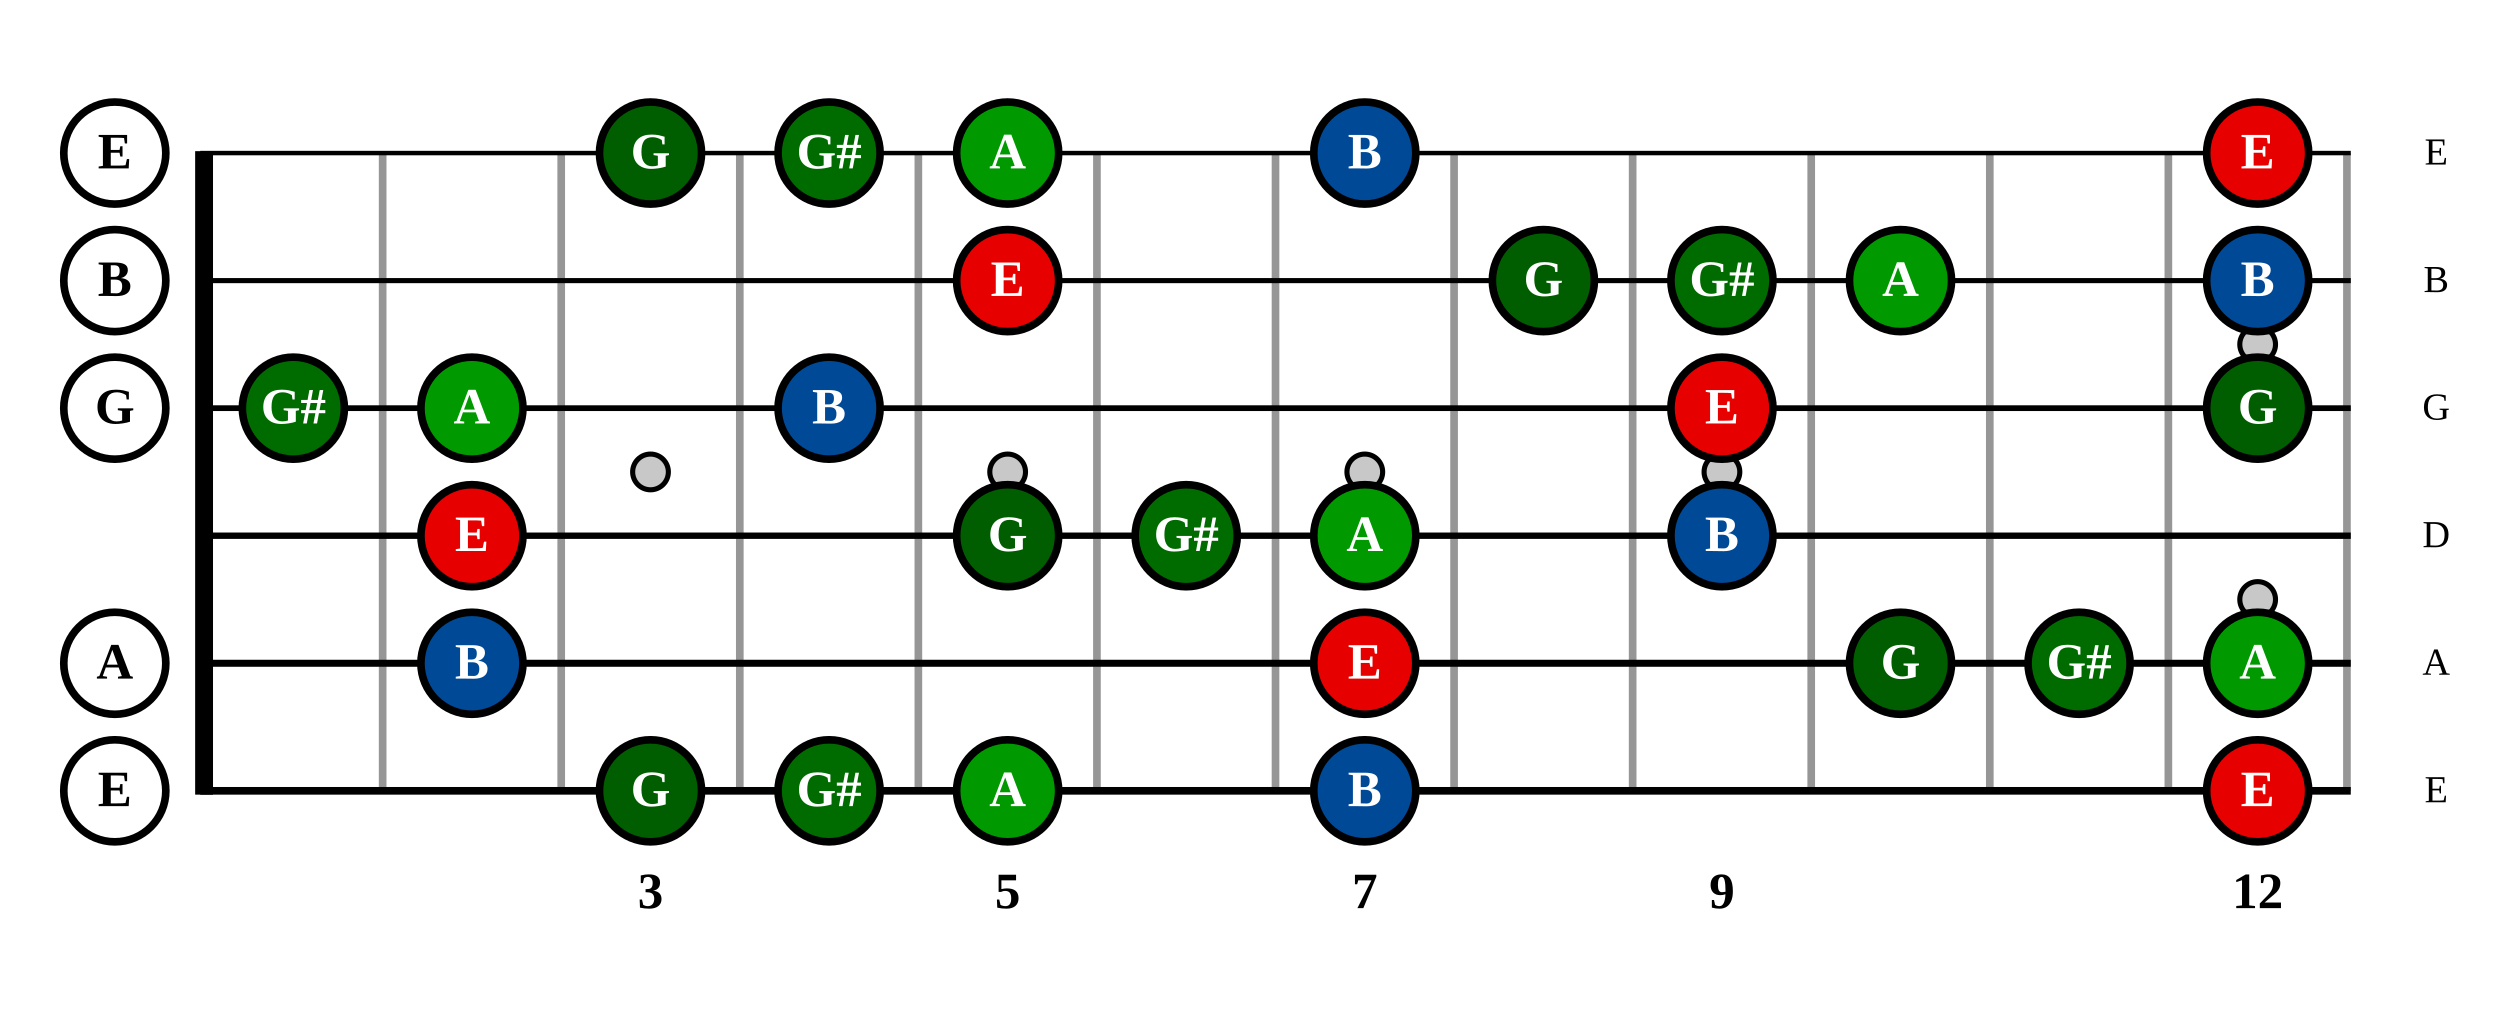
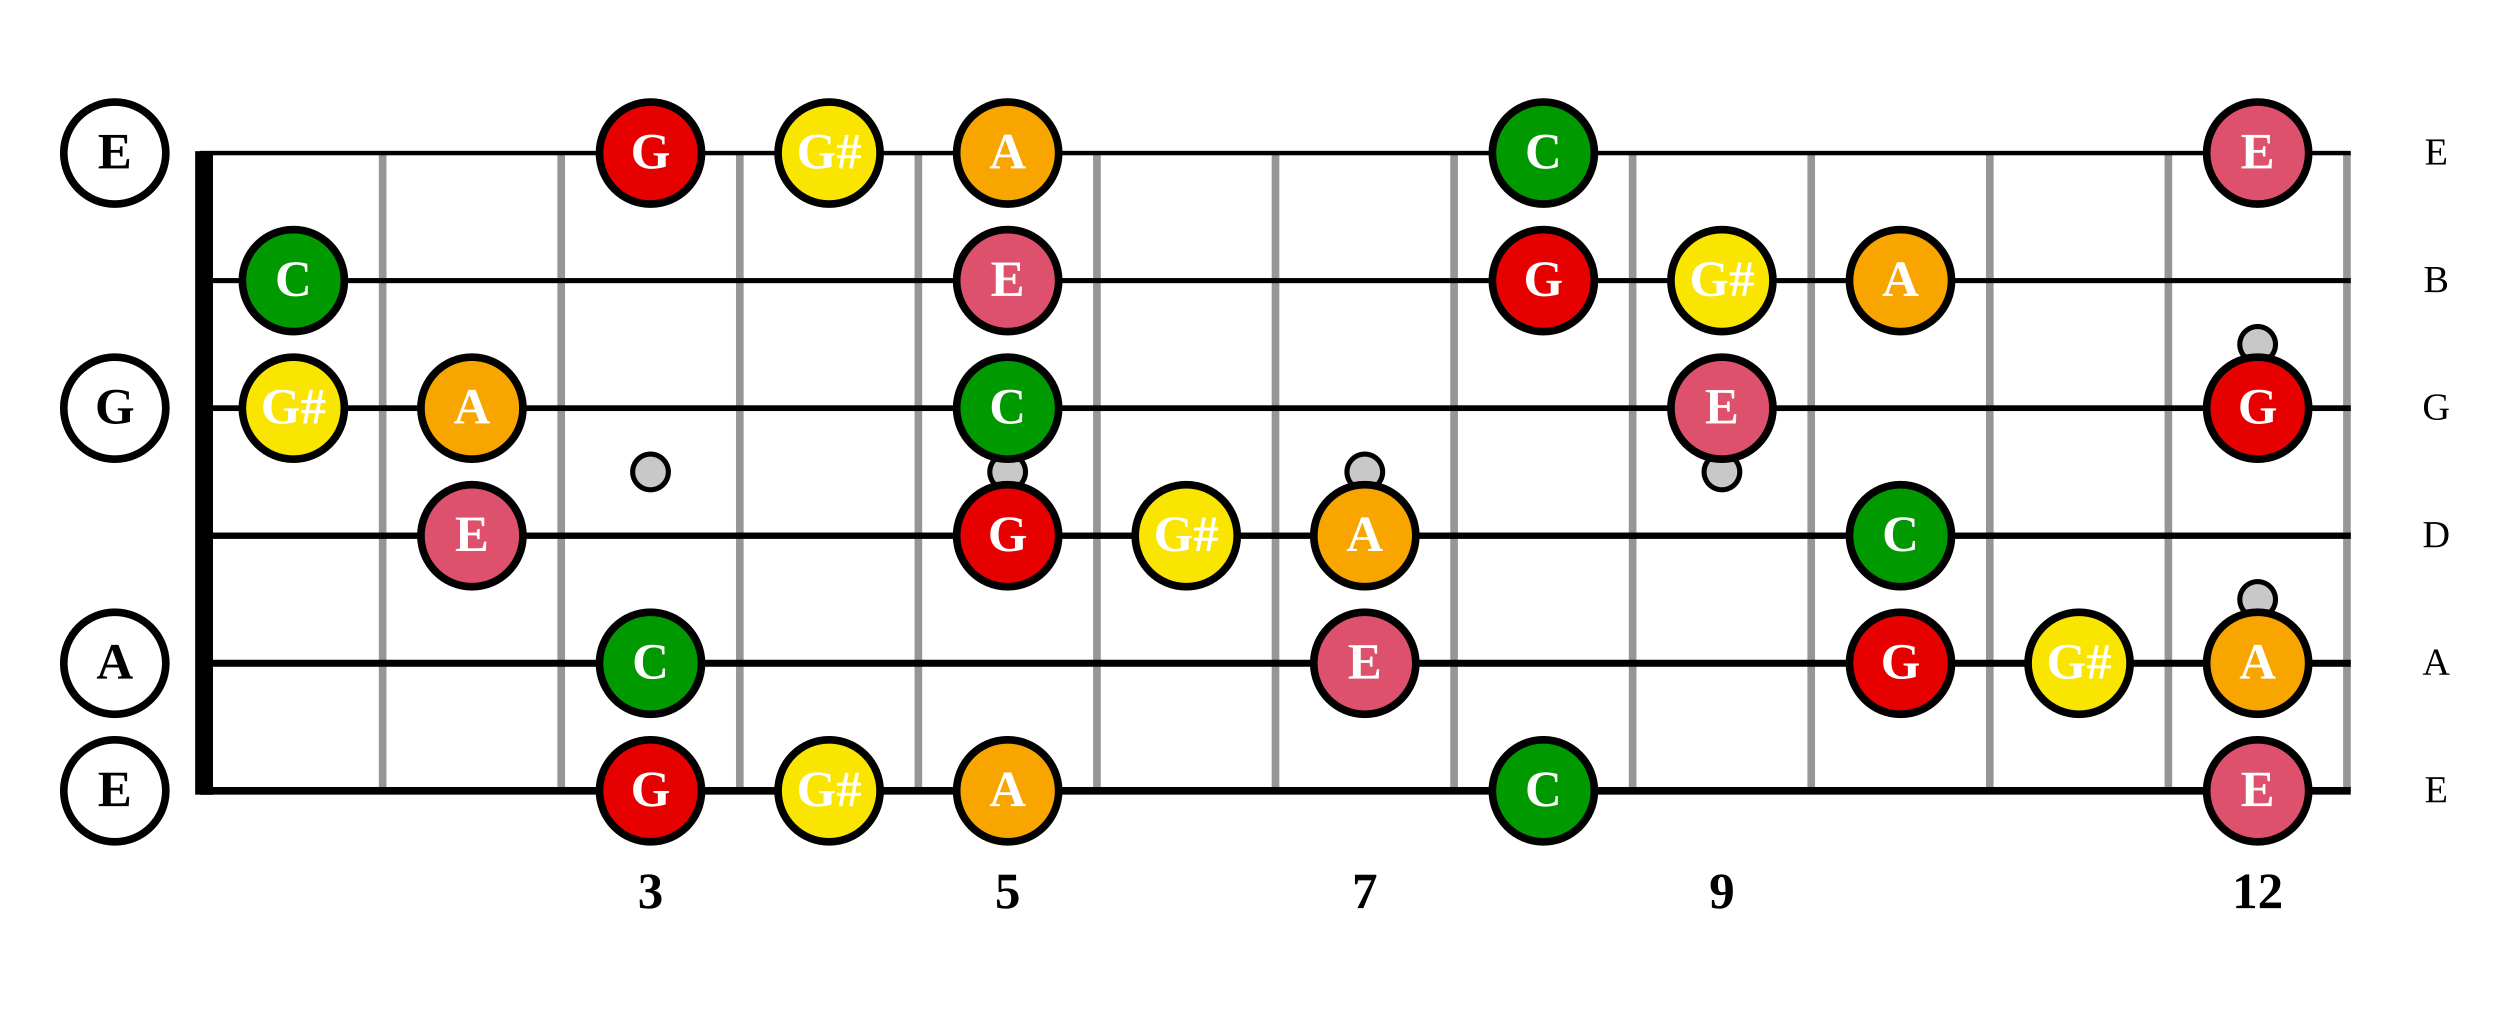
<svg xmlns="http://www.w3.org/2000/svg" baseProfile="tiny" height="400" version="1.2" width="980">
  <defs />
  <line stroke="rgb(0,0,0)" stroke-width="7" x1="80" x2="80" y1="59.25" y2="311.5" />
  <circle cx="255.0" cy="185.0" fill="rgb(200,200,200)" r="7" stroke="rgb(0,0,0)" stroke-width="2" />
  <circle cx="395.0" cy="185.0" fill="rgb(200,200,200)" r="7" stroke="rgb(0,0,0)" stroke-width="2" />
  <circle cx="535.0" cy="185.0" fill="rgb(200,200,200)" r="7" stroke="rgb(0,0,0)" stroke-width="2" />
  <circle cx="675.0" cy="185.0" fill="rgb(200,200,200)" r="7" stroke="rgb(0,0,0)" stroke-width="2" />
  <circle cx="885.0" cy="135.0" fill="rgb(200,200,200)" r="7" stroke="rgb(0,0,0)" stroke-width="2" />
  <circle cx="885.0" cy="235.0" fill="rgb(200,200,200)" r="7" stroke="rgb(0,0,0)" stroke-width="2" />
  <line stroke="rgb(150,150,150)" stroke-width="3" x1="150" x2="150" y1="60" y2="310" />
  <line stroke="rgb(150,150,150)" stroke-width="3" x1="220" x2="220" y1="60" y2="310" />
  <line stroke="rgb(150,150,150)" stroke-width="3" x1="290" x2="290" y1="60" y2="310" />
  <line stroke="rgb(150,150,150)" stroke-width="3" x1="360" x2="360" y1="60" y2="310" />
  <line stroke="rgb(150,150,150)" stroke-width="3" x1="430" x2="430" y1="60" y2="310" />
  <line stroke="rgb(150,150,150)" stroke-width="3" x1="500" x2="500" y1="60" y2="310" />
  <line stroke="rgb(150,150,150)" stroke-width="3" x1="570" x2="570" y1="60" y2="310" />
  <line stroke="rgb(150,150,150)" stroke-width="3" x1="640" x2="640" y1="60" y2="310" />
  <line stroke="rgb(150,150,150)" stroke-width="3" x1="710" x2="710" y1="60" y2="310" />
  <line stroke="rgb(150,150,150)" stroke-width="3" x1="780" x2="780" y1="60" y2="310" />
  <line stroke="rgb(150,150,150)" stroke-width="3" x1="850" x2="850" y1="60" y2="310" />
  <line stroke="rgb(150,150,150)" stroke-width="3" x1="920" x2="920" y1="60" y2="310" />
  <line stroke="rgb(0,0,0)" stroke-width="1.75" x1="78.5" x2="921.5" y1="60" y2="60" />
  <line stroke="rgb(0,0,0)" stroke-width="2.0" x1="78.5" x2="921.5" y1="110" y2="110" />
  <line stroke="rgb(0,0,0)" stroke-width="2.25" x1="78.5" x2="921.5" y1="160" y2="160" />
  <line stroke="rgb(0,0,0)" stroke-width="2.5" x1="78.5" x2="921.5" y1="210" y2="210" />
  <line stroke="rgb(0,0,0)" stroke-width="2.75" x1="78.5" x2="921.5" y1="260" y2="260" />
  <line stroke="rgb(0,0,0)" stroke-width="3.0" x1="78.5" x2="921.5" y1="310" y2="310" />
  <text dy="0.3em" font-size="20" font-weight="bold" style="text-anchor:middle" x="255.0" y="350">3</text>
  <text dy="0.3em" font-size="20" font-weight="bold" style="text-anchor:middle" x="395.0" y="350">5</text>
  <text dy="0.3em" font-size="20" font-weight="bold" style="text-anchor:middle" x="535.0" y="350">7</text>
  <text dy="0.3em" font-size="20" font-weight="bold" style="text-anchor:middle" x="675.0" y="350">9</text>
  <text dy="0.3em" font-size="20" font-weight="bold" style="text-anchor:middle" x="885.0" y="350">12</text>
  <text dy="0.3em" font-size="15" font-weight="normal" style="text-anchor:middle" x="955.0" y="60">E</text>
  <text dy="0.3em" font-size="15" font-weight="normal" style="text-anchor:middle" x="955.0" y="110">B</text>
  <text dy="0.3em" font-size="15" font-weight="normal" style="text-anchor:middle" x="955.0" y="160">G</text>
  <text dy="0.3em" font-size="15" font-weight="normal" style="text-anchor:middle" x="955.0" y="210">D</text>
  <text dy="0.3em" font-size="15" font-weight="normal" style="text-anchor:middle" x="955.0" y="260">A</text>
  <text dy="0.3em" font-size="15" font-weight="normal" style="text-anchor:middle" x="955.0" y="310">E</text>
+   <circle cx="255.0" cy="60" fill="rgb(231, 0, 0)" r="20" stroke="rgb(0,0,0)" stroke-width="3" />
+   <text dy="0.3em" fill="rgb(255,255,255)" font-size="20" font-weight="bold" style="text-anchor:middle" x="255.0" y="60">G</text>
+   <circle cx="325.0" cy="60" fill="rgb(249, 229, 0)" r="20" stroke="rgb(0,0,0)" stroke-width="3" />
+   <text dy="0.3em" fill="rgb(255,255,255)" font-size="20" font-weight="bold" style="text-anchor:middle" x="325.0" y="60">G#</text>
+   <circle cx="395.0" cy="60" fill="rgb(249, 165, 0)" r="20" stroke="rgb(0,0,0)" stroke-width="3" />
+   <text dy="0.3em" fill="rgb(255,255,255)" font-size="20" font-weight="bold" style="text-anchor:middle" x="395.0" y="60">A</text>
+   <circle cx="605.0" cy="60" fill="rgb(0, 154, 0)" r="20" stroke="rgb(0,0,0)" stroke-width="3" />
+   <text dy="0.3em" fill="rgb(255,255,255)" font-size="20" font-weight="bold" style="text-anchor:middle" x="605.0" y="60">C</text>
  <circle cx="45.0" cy="60" fill="rgb(255,255,255)" r="20" stroke="rgb(0,0,0)" stroke-width="3" />
  <text dy="0.3em" fill="rgb(0,0,0)" font-size="20" font-weight="bold" style="text-anchor:middle" x="45.0" y="60">E</text>
-   <circle cx="255.0" cy="60" fill="rgb(0, 94, 0)" r="20" stroke="rgb(0,0,0)" stroke-width="3" />
-   <text dy="0.3em" fill="rgb(255,255,255)" font-size="20" font-weight="bold" style="text-anchor:middle" x="255.0" y="60">G</text>
-   <circle cx="325.0" cy="60" fill="rgb(0, 108, 0)" r="20" stroke="rgb(0,0,0)" stroke-width="3" />
-   <text dy="0.3em" fill="rgb(255,255,255)" font-size="20" font-weight="bold" style="text-anchor:middle" x="325.0" y="60">G#</text>
-   <circle cx="395.0" cy="60" fill="rgb(0, 154, 0)" r="20" stroke="rgb(0,0,0)" stroke-width="3" />
-   <text dy="0.3em" fill="rgb(255,255,255)" font-size="20" font-weight="bold" style="text-anchor:middle" x="395.0" y="60">A</text>
-   <circle cx="535.0" cy="60" fill="rgb(0, 73, 151)" r="20" stroke="rgb(0,0,0)" stroke-width="3" />
-   <text dy="0.3em" fill="rgb(255,255,255)" font-size="20" font-weight="bold" style="text-anchor:middle" x="535.0" y="60">B</text>
-   <circle cx="395.0" cy="110" fill="rgb(231, 0, 0)" r="20" stroke="rgb(0,0,0)" stroke-width="3" />
+   <circle cx="605.0" cy="110" fill="rgb(231, 0, 0)" r="20" stroke="rgb(0,0,0)" stroke-width="3" />
+   <text dy="0.3em" fill="rgb(255,255,255)" font-size="20" font-weight="bold" style="text-anchor:middle" x="605.0" y="110">G</text>
+   <circle cx="675.0" cy="110" fill="rgb(249, 229, 0)" r="20" stroke="rgb(0,0,0)" stroke-width="3" />
+   <text dy="0.3em" fill="rgb(255,255,255)" font-size="20" font-weight="bold" style="text-anchor:middle" x="675.0" y="110">G#</text>
+   <circle cx="745.0" cy="110" fill="rgb(249, 165, 0)" r="20" stroke="rgb(0,0,0)" stroke-width="3" />
+   <text dy="0.3em" fill="rgb(255,255,255)" font-size="20" font-weight="bold" style="text-anchor:middle" x="745.0" y="110">A</text>
+   <circle cx="115.0" cy="110" fill="rgb(0, 154, 0)" r="20" stroke="rgb(0,0,0)" stroke-width="3" />
+   <text dy="0.3em" fill="rgb(255,255,255)" font-size="20" font-weight="bold" style="text-anchor:middle" x="115.0" y="110">C</text>
+   <circle cx="395.0" cy="110" fill="rgb(222, 81, 108)" r="20" stroke="rgb(0,0,0)" stroke-width="3" />
  <text dy="0.3em" fill="rgb(255,255,255)" font-size="20" font-weight="bold" style="text-anchor:middle" x="395.0" y="110">E</text>
-   <circle cx="605.0" cy="110" fill="rgb(0, 94, 0)" r="20" stroke="rgb(0,0,0)" stroke-width="3" />
-   <text dy="0.3em" fill="rgb(255,255,255)" font-size="20" font-weight="bold" style="text-anchor:middle" x="605.0" y="110">G</text>
-   <circle cx="675.0" cy="110" fill="rgb(0, 108, 0)" r="20" stroke="rgb(0,0,0)" stroke-width="3" />
-   <text dy="0.3em" fill="rgb(255,255,255)" font-size="20" font-weight="bold" style="text-anchor:middle" x="675.0" y="110">G#</text>
-   <circle cx="745.0" cy="110" fill="rgb(0, 154, 0)" r="20" stroke="rgb(0,0,0)" stroke-width="3" />
-   <text dy="0.3em" fill="rgb(255,255,255)" font-size="20" font-weight="bold" style="text-anchor:middle" x="745.0" y="110">A</text>
-   <circle cx="45.0" cy="110" fill="rgb(255,255,255)" r="20" stroke="rgb(0,0,0)" stroke-width="3" />
-   <text dy="0.3em" fill="rgb(0,0,0)" font-size="20" font-weight="bold" style="text-anchor:middle" x="45.0" y="110">B</text>
-   <circle cx="675.0" cy="160" fill="rgb(231, 0, 0)" r="20" stroke="rgb(0,0,0)" stroke-width="3" />
-   <text dy="0.3em" fill="rgb(255,255,255)" font-size="20" font-weight="bold" style="text-anchor:middle" x="675.0" y="160">E</text>
  <circle cx="45.0" cy="160" fill="rgb(255,255,255)" r="20" stroke="rgb(0,0,0)" stroke-width="3" />
  <text dy="0.3em" fill="rgb(0,0,0)" font-size="20" font-weight="bold" style="text-anchor:middle" x="45.0" y="160">G</text>
-   <circle cx="115.0" cy="160" fill="rgb(0, 108, 0)" r="20" stroke="rgb(0,0,0)" stroke-width="3" />
+   <circle cx="115.0" cy="160" fill="rgb(249, 229, 0)" r="20" stroke="rgb(0,0,0)" stroke-width="3" />
  <text dy="0.3em" fill="rgb(255,255,255)" font-size="20" font-weight="bold" style="text-anchor:middle" x="115.0" y="160">G#</text>
-   <circle cx="185.0" cy="160" fill="rgb(0, 154, 0)" r="20" stroke="rgb(0,0,0)" stroke-width="3" />
+   <circle cx="185.0" cy="160" fill="rgb(249, 165, 0)" r="20" stroke="rgb(0,0,0)" stroke-width="3" />
  <text dy="0.3em" fill="rgb(255,255,255)" font-size="20" font-weight="bold" style="text-anchor:middle" x="185.0" y="160">A</text>
-   <circle cx="325.0" cy="160" fill="rgb(0, 73, 151)" r="20" stroke="rgb(0,0,0)" stroke-width="3" />
-   <text dy="0.3em" fill="rgb(255,255,255)" font-size="20" font-weight="bold" style="text-anchor:middle" x="325.0" y="160">B</text>
-   <circle cx="185.0" cy="210" fill="rgb(231, 0, 0)" r="20" stroke="rgb(0,0,0)" stroke-width="3" />
+   <circle cx="395.0" cy="160" fill="rgb(0, 154, 0)" r="20" stroke="rgb(0,0,0)" stroke-width="3" />
+   <text dy="0.3em" fill="rgb(255,255,255)" font-size="20" font-weight="bold" style="text-anchor:middle" x="395.0" y="160">C</text>
+   <circle cx="675.0" cy="160" fill="rgb(222, 81, 108)" r="20" stroke="rgb(0,0,0)" stroke-width="3" />
+   <text dy="0.3em" fill="rgb(255,255,255)" font-size="20" font-weight="bold" style="text-anchor:middle" x="675.0" y="160">E</text>
+   <circle cx="395.0" cy="210" fill="rgb(231, 0, 0)" r="20" stroke="rgb(0,0,0)" stroke-width="3" />
+   <text dy="0.3em" fill="rgb(255,255,255)" font-size="20" font-weight="bold" style="text-anchor:middle" x="395.0" y="210">G</text>
+   <circle cx="465.0" cy="210" fill="rgb(249, 229, 0)" r="20" stroke="rgb(0,0,0)" stroke-width="3" />
+   <text dy="0.3em" fill="rgb(255,255,255)" font-size="20" font-weight="bold" style="text-anchor:middle" x="465.0" y="210">G#</text>
+   <circle cx="535.0" cy="210" fill="rgb(249, 165, 0)" r="20" stroke="rgb(0,0,0)" stroke-width="3" />
+   <text dy="0.3em" fill="rgb(255,255,255)" font-size="20" font-weight="bold" style="text-anchor:middle" x="535.0" y="210">A</text>
+   <circle cx="745.0" cy="210" fill="rgb(0, 154, 0)" r="20" stroke="rgb(0,0,0)" stroke-width="3" />
+   <text dy="0.3em" fill="rgb(255,255,255)" font-size="20" font-weight="bold" style="text-anchor:middle" x="745.0" y="210">C</text>
+   <circle cx="185.0" cy="210" fill="rgb(222, 81, 108)" r="20" stroke="rgb(0,0,0)" stroke-width="3" />
  <text dy="0.3em" fill="rgb(255,255,255)" font-size="20" font-weight="bold" style="text-anchor:middle" x="185.0" y="210">E</text>
-   <circle cx="395.0" cy="210" fill="rgb(0, 94, 0)" r="20" stroke="rgb(0,0,0)" stroke-width="3" />
-   <text dy="0.3em" fill="rgb(255,255,255)" font-size="20" font-weight="bold" style="text-anchor:middle" x="395.0" y="210">G</text>
-   <circle cx="465.0" cy="210" fill="rgb(0, 108, 0)" r="20" stroke="rgb(0,0,0)" stroke-width="3" />
-   <text dy="0.3em" fill="rgb(255,255,255)" font-size="20" font-weight="bold" style="text-anchor:middle" x="465.0" y="210">G#</text>
-   <circle cx="535.0" cy="210" fill="rgb(0, 154, 0)" r="20" stroke="rgb(0,0,0)" stroke-width="3" />
-   <text dy="0.3em" fill="rgb(255,255,255)" font-size="20" font-weight="bold" style="text-anchor:middle" x="535.0" y="210">A</text>
-   <circle cx="675.0" cy="210" fill="rgb(0, 73, 151)" r="20" stroke="rgb(0,0,0)" stroke-width="3" />
-   <text dy="0.3em" fill="rgb(255,255,255)" font-size="20" font-weight="bold" style="text-anchor:middle" x="675.0" y="210">B</text>
-   <circle cx="535.0" cy="260" fill="rgb(231, 0, 0)" r="20" stroke="rgb(0,0,0)" stroke-width="3" />
-   <text dy="0.3em" fill="rgb(255,255,255)" font-size="20" font-weight="bold" style="text-anchor:middle" x="535.0" y="260">E</text>
-   <circle cx="745.0" cy="260" fill="rgb(0, 94, 0)" r="20" stroke="rgb(0,0,0)" stroke-width="3" />
+   <circle cx="745.0" cy="260" fill="rgb(231, 0, 0)" r="20" stroke="rgb(0,0,0)" stroke-width="3" />
  <text dy="0.3em" fill="rgb(255,255,255)" font-size="20" font-weight="bold" style="text-anchor:middle" x="745.0" y="260">G</text>
-   <circle cx="815.0" cy="260" fill="rgb(0, 108, 0)" r="20" stroke="rgb(0,0,0)" stroke-width="3" />
+   <circle cx="815.0" cy="260" fill="rgb(249, 229, 0)" r="20" stroke="rgb(0,0,0)" stroke-width="3" />
  <text dy="0.3em" fill="rgb(255,255,255)" font-size="20" font-weight="bold" style="text-anchor:middle" x="815.0" y="260">G#</text>
  <circle cx="45.0" cy="260" fill="rgb(255,255,255)" r="20" stroke="rgb(0,0,0)" stroke-width="3" />
  <text dy="0.3em" fill="rgb(0,0,0)" font-size="20" font-weight="bold" style="text-anchor:middle" x="45.0" y="260">A</text>
-   <circle cx="185.0" cy="260" fill="rgb(0, 73, 151)" r="20" stroke="rgb(0,0,0)" stroke-width="3" />
-   <text dy="0.3em" fill="rgb(255,255,255)" font-size="20" font-weight="bold" style="text-anchor:middle" x="185.0" y="260">B</text>
+   <circle cx="255.0" cy="260" fill="rgb(0, 154, 0)" r="20" stroke="rgb(0,0,0)" stroke-width="3" />
+   <text dy="0.3em" fill="rgb(255,255,255)" font-size="20" font-weight="bold" style="text-anchor:middle" x="255.0" y="260">C</text>
+   <circle cx="535.0" cy="260" fill="rgb(222, 81, 108)" r="20" stroke="rgb(0,0,0)" stroke-width="3" />
+   <text dy="0.3em" fill="rgb(255,255,255)" font-size="20" font-weight="bold" style="text-anchor:middle" x="535.0" y="260">E</text>
+   <circle cx="255.0" cy="310" fill="rgb(231, 0, 0)" r="20" stroke="rgb(0,0,0)" stroke-width="3" />
+   <text dy="0.3em" fill="rgb(255,255,255)" font-size="20" font-weight="bold" style="text-anchor:middle" x="255.0" y="310">G</text>
+   <circle cx="325.0" cy="310" fill="rgb(249, 229, 0)" r="20" stroke="rgb(0,0,0)" stroke-width="3" />
+   <text dy="0.3em" fill="rgb(255,255,255)" font-size="20" font-weight="bold" style="text-anchor:middle" x="325.0" y="310">G#</text>
+   <circle cx="395.0" cy="310" fill="rgb(249, 165, 0)" r="20" stroke="rgb(0,0,0)" stroke-width="3" />
+   <text dy="0.3em" fill="rgb(255,255,255)" font-size="20" font-weight="bold" style="text-anchor:middle" x="395.0" y="310">A</text>
+   <circle cx="605.0" cy="310" fill="rgb(0, 154, 0)" r="20" stroke="rgb(0,0,0)" stroke-width="3" />
+   <text dy="0.3em" fill="rgb(255,255,255)" font-size="20" font-weight="bold" style="text-anchor:middle" x="605.0" y="310">C</text>
  <circle cx="45.0" cy="310" fill="rgb(255,255,255)" r="20" stroke="rgb(0,0,0)" stroke-width="3" />
  <text dy="0.3em" fill="rgb(0,0,0)" font-size="20" font-weight="bold" style="text-anchor:middle" x="45.0" y="310">E</text>
-   <circle cx="255.0" cy="310" fill="rgb(0, 94, 0)" r="20" stroke="rgb(0,0,0)" stroke-width="3" />
-   <text dy="0.3em" fill="rgb(255,255,255)" font-size="20" font-weight="bold" style="text-anchor:middle" x="255.0" y="310">G</text>
-   <circle cx="325.0" cy="310" fill="rgb(0, 108, 0)" r="20" stroke="rgb(0,0,0)" stroke-width="3" />
-   <text dy="0.3em" fill="rgb(255,255,255)" font-size="20" font-weight="bold" style="text-anchor:middle" x="325.0" y="310">G#</text>
-   <circle cx="395.0" cy="310" fill="rgb(0, 154, 0)" r="20" stroke="rgb(0,0,0)" stroke-width="3" />
-   <text dy="0.3em" fill="rgb(255,255,255)" font-size="20" font-weight="bold" style="text-anchor:middle" x="395.0" y="310">A</text>
-   <circle cx="535.0" cy="310" fill="rgb(0, 73, 151)" r="20" stroke="rgb(0,0,0)" stroke-width="3" />
-   <text dy="0.3em" fill="rgb(255,255,255)" font-size="20" font-weight="bold" style="text-anchor:middle" x="535.0" y="310">B</text>
-   <circle cx="885.0" cy="60" fill="rgb(231, 0, 0)" r="20" stroke="rgb(0,0,0)" stroke-width="3" />
+   <circle cx="885.0" cy="60" fill="rgb(222, 81, 108)" r="20" stroke="rgb(0,0,0)" stroke-width="3" />
  <text dy="0.3em" fill="rgb(255,255,255)" font-size="20" font-weight="bold" style="text-anchor:middle" x="885.0" y="60">E</text>
-   <circle cx="885.0" cy="110" fill="rgb(0, 73, 151)" r="20" stroke="rgb(0,0,0)" stroke-width="3" />
-   <text dy="0.3em" fill="rgb(255,255,255)" font-size="20" font-weight="bold" style="text-anchor:middle" x="885.0" y="110">B</text>
-   <circle cx="885.0" cy="160" fill="rgb(0, 94, 0)" r="20" stroke="rgb(0,0,0)" stroke-width="3" />
+   <circle cx="885.0" cy="160" fill="rgb(231, 0, 0)" r="20" stroke="rgb(0,0,0)" stroke-width="3" />
  <text dy="0.3em" fill="rgb(255,255,255)" font-size="20" font-weight="bold" style="text-anchor:middle" x="885.0" y="160">G</text>
-   <circle cx="885.0" cy="260" fill="rgb(0, 154, 0)" r="20" stroke="rgb(0,0,0)" stroke-width="3" />
+   <circle cx="885.0" cy="260" fill="rgb(249, 165, 0)" r="20" stroke="rgb(0,0,0)" stroke-width="3" />
  <text dy="0.3em" fill="rgb(255,255,255)" font-size="20" font-weight="bold" style="text-anchor:middle" x="885.0" y="260">A</text>
-   <circle cx="885.0" cy="310" fill="rgb(231, 0, 0)" r="20" stroke="rgb(0,0,0)" stroke-width="3" />
+   <circle cx="885.0" cy="310" fill="rgb(222, 81, 108)" r="20" stroke="rgb(0,0,0)" stroke-width="3" />
  <text dy="0.3em" fill="rgb(255,255,255)" font-size="20" font-weight="bold" style="text-anchor:middle" x="885.0" y="310">E</text>
</svg>
